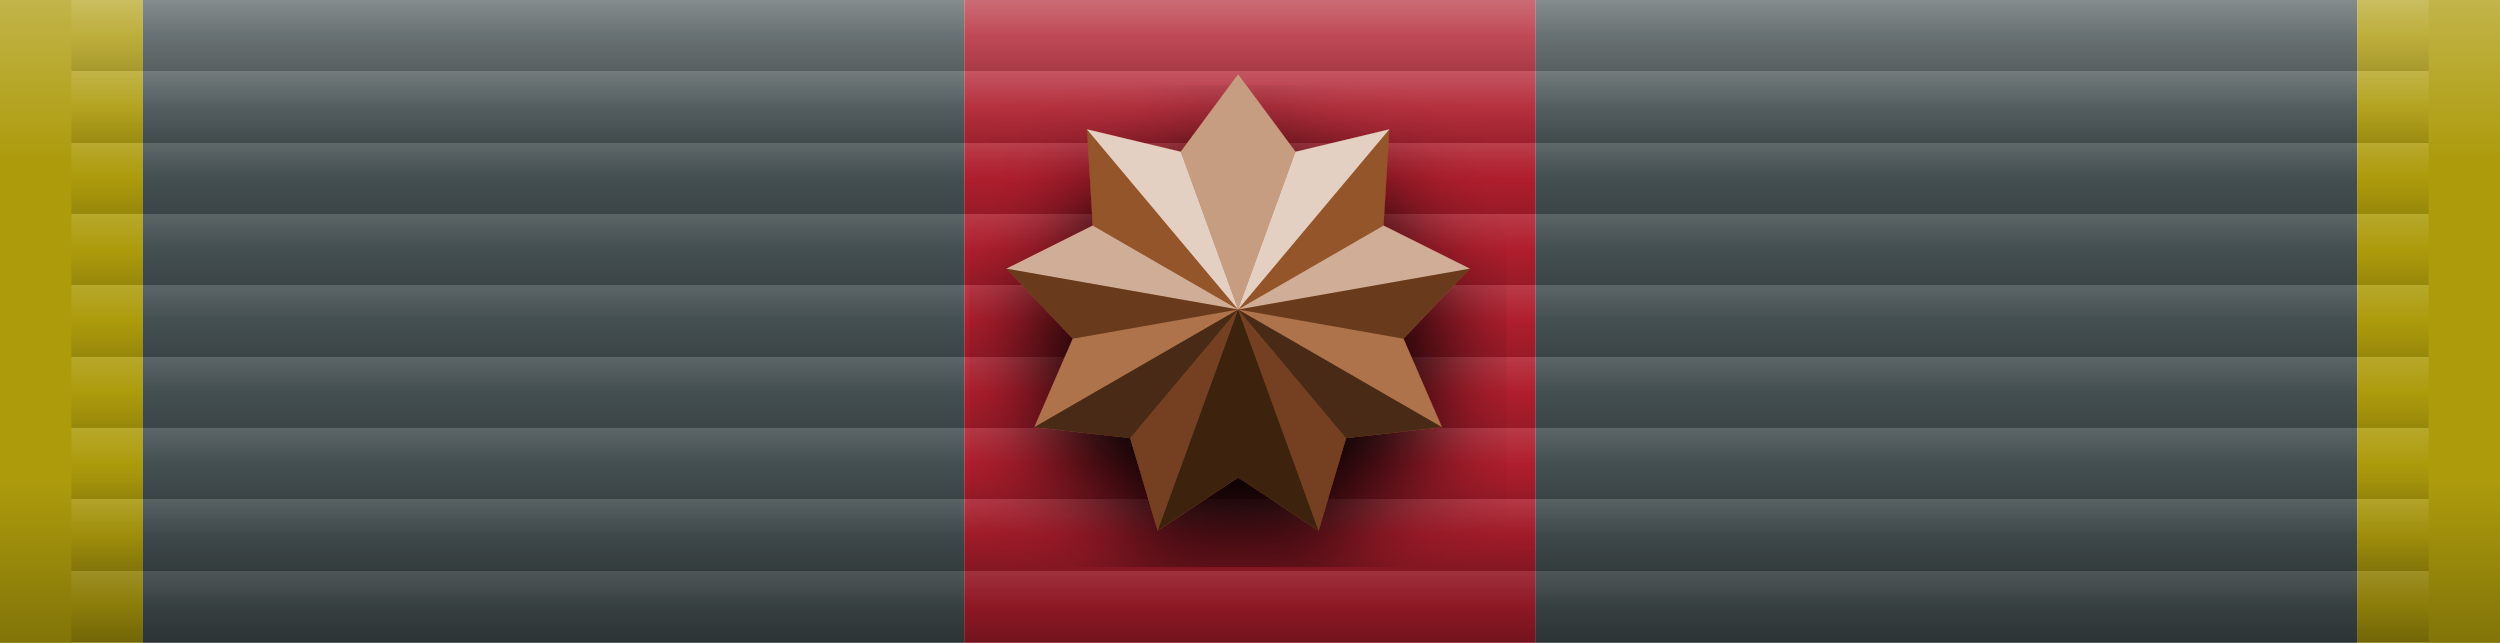
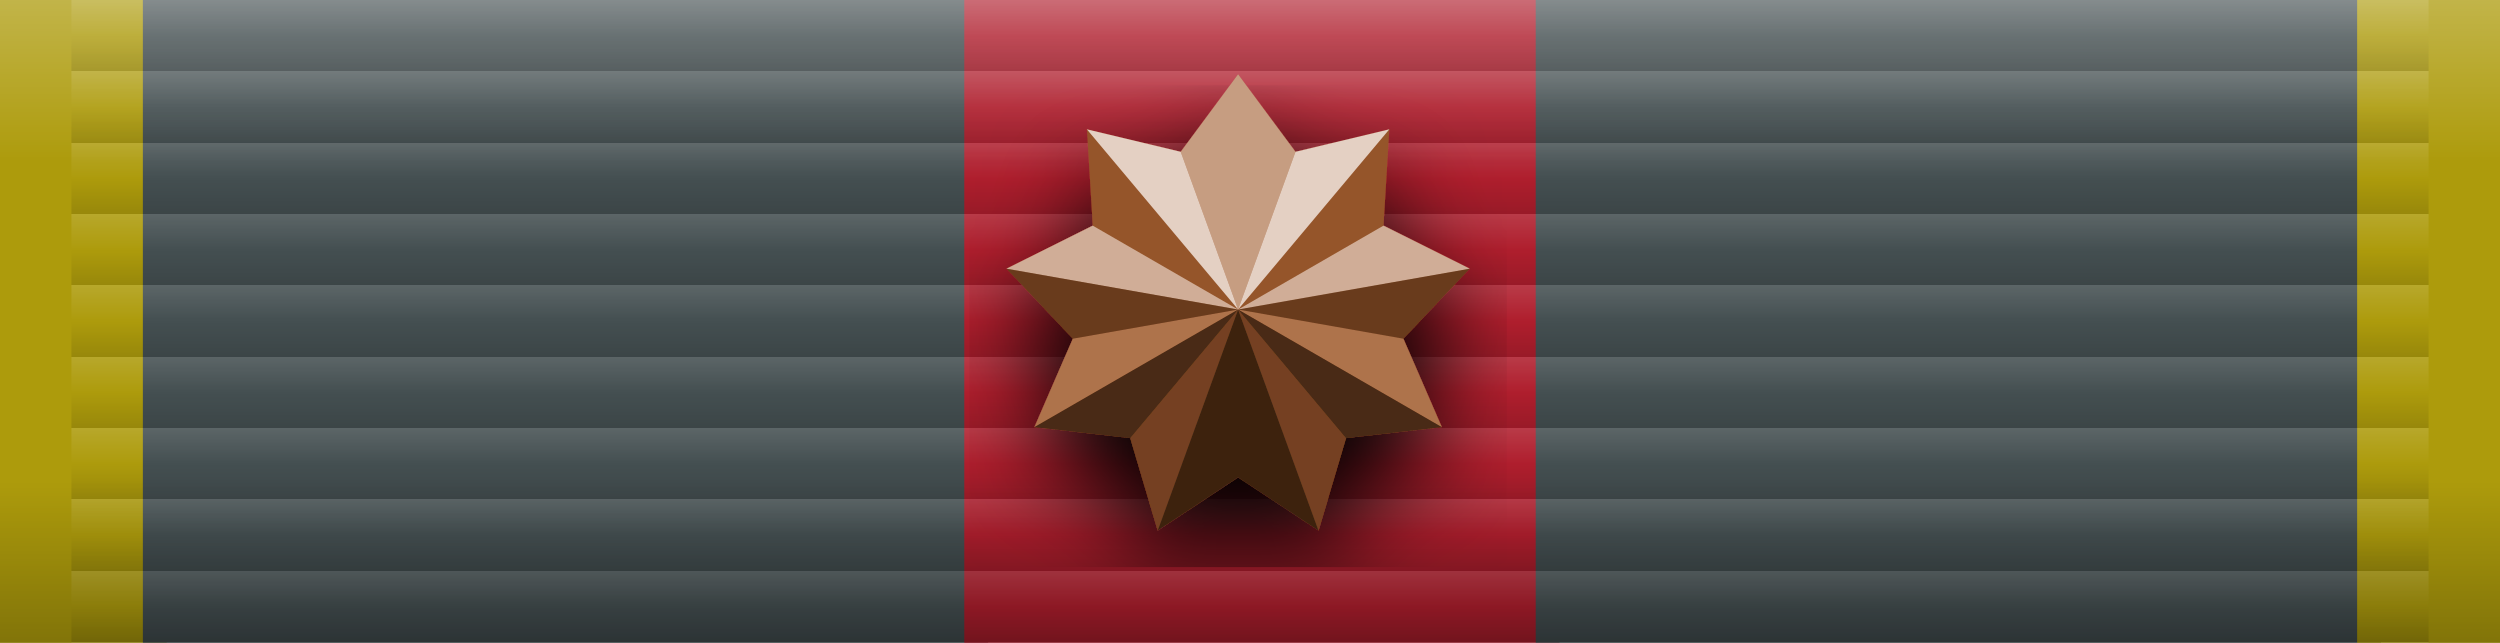
- <svg xmlns="http://www.w3.org/2000/svg" xmlns:xlink="http://www.w3.org/1999/xlink" width="105" height="27" title="Prisoner of War Medal (×2)">
+ <svg xmlns="http://www.w3.org/2000/svg" xmlns:xlink="http://www.w3.org/1999/xlink" width="105" height="27">
  <defs>
-     <linearGradient id="ribbon-ridges" spreadMethod="repeat" x1="0" x2="0" y1="0" y2="0.111">
-       <stop offset="0" style="stop-color:white; stop-opacity:1;" />
-       <stop offset="0.5" style="stop-color:white; stop-opacity:0;" />
-       <stop offset="0.5" style="stop-color:black; stop-opacity:0;" />
-       <stop offset="1" style="stop-color:black; stop-opacitity:0;" />
+     <linearGradient id="a" spreadMethod="repeat" x2="0" y2=".111">
+       <stop offset="0" style="stop-color:#fff;stop-opacity:1" />
+       <stop offset=".5" style="stop-color:#fff;stop-opacity:0" />
+       <stop offset=".5" style="stop-color:#000;stop-opacity:0" />
+       <stop offset="1" style="stop-color:#000;stop-opacitity:0" />
    </linearGradient>
-     <linearGradient id="ribbon-shape" x1="0" x2="0" y1="0" y2="1">
-       <stop offset="0" style="stop-color:white; stop-opacity:1;" />
-       <stop offset="0.25" style="stop-color:white; stop-opacity:0;" />
-       <stop offset="0.75" style="stop-color:black; stop-opacity:0;" />
-       <stop offset="1" style="stop-color:black; stop-opacitity:0;" />
+     <linearGradient id="b" x2="0" y2="1">
+       <stop offset="0" style="stop-color:#fff;stop-opacity:1" />
+       <stop offset=".25" style="stop-color:#fff;stop-opacity:0" />
+       <stop offset=".75" style="stop-color:#000;stop-opacity:0" />
+       <stop offset="1" style="stop-color:#000;stop-opacitity:0" />
    </linearGradient>
-     <symbol id="ribbon-shade">
-       <rect x="3" width="99" height="27" style="opacity:0.125; fill:url(#ribbon-ridges);" />
-       <rect width="105" height="27" style="opacity:0.25; fill:url(#ribbon-shape);" />
+     <symbol id="c">
+       <path style="opacity:.125;fill:url(#a)" d="M3 0h99v27H3z" />
+       <path style="opacity:.25;fill:url(#b)" d="M0 0h105v27H0z" />
    </symbol>
-     <symbol id="star" viewbox="-13.5 -13.5 27 27">
-       <g transform="translate(52,13)">
-         <path style="stroke:none;" d="m 0.001,-9.88 2.411,3.256 3.94,-0.945 -0.246,4.044 3.626,1.809 L 6.943,1.224 8.558,4.94 4.532,5.4 3.38,9.284 0.001,7.049 -3.378,9.284 -4.53,5.4 -8.555,4.94 l 1.615,-3.716 -2.788,-2.94 3.626,-1.809 -0.246,-4.044 3.94,0.945 z" />
-         <g transform="translate(-52.49961,-13.50076)">
-           <path d="M 46.148,5.932 52.5,13.5 50.09,6.877 46.148,5.932 Z M 52.5,13.5 58.852,5.932 54.91,6.877 52.5,13.5 Z" style="fill:#ffffff;fill-opacity:0.711;stroke:none;" />
-           <path d="M 46.396,9.977 42.77,11.785 52.5,13.5 46.396,9.977 Z M 52.5,13.5 62.23,11.785 58.604,9.977 52.5,13.5 Z" style="fill:#ffffff;fill-opacity:0.506;stroke:none;" />
-           <path d="M 52.5,13.5 61.057,18.439 59.441,14.725 52.5,13.5 Z m 0,0 -6.941,1.225 -1.615,3.715 L 52.5,13.5 Z" style="fill:#ffffff;fill-opacity:0.151;stroke:none;" />
-           <path d="M 52.5,13.5 55.879,22.785 57.031,18.9 52.5,13.5 Z m 0,0 -4.531,5.4 1.152,3.885 L 52.5,13.5 Z" style="fill:#000000;fill-opacity:0.274;stroke:none;" />
-           <path d="M 52.5,13.5 49.121,22.785 52.5,20.549 55.879,22.785 52.5,13.5 Z" style="fill:#000000;fill-opacity:0.611;stroke:none;" />
-           <path d="m 52.5,13.5 4.531,5.4 4.025,-0.461 L 52.5,13.5 Z m 0,0 -8.557,4.939 4.025,0.461 L 52.5,13.5 Z" style="fill:#000000;fill-opacity:0.549;stroke:none;" />
-           <path d="M 42.77,11.785 45.559,14.725 52.5,13.5 42.77,11.785 Z M 52.5,13.5 59.441,14.725 62.23,11.785 52.5,13.5 Z" style="fill:#000000;fill-opacity:0.343;stroke:none;" />
-           <path d="M 46.148,5.932 46.396,9.977 52.5,13.5 46.148,5.932 Z M 52.5,13.5 58.604,9.977 58.852,5.932 52.5,13.5 Z" style="fill:#000000;fill-opacity:0.071;stroke:none;" />
-           <path d="M 52.5,3.619 50.09,6.877 52.5,13.5 54.91,6.877 52.5,3.619 Z" style="fill:#ffffff;fill-opacity:0.403;stroke:none;" />
-         </g>
-         <g style="fill:none;" transform="translate(-52.49876,-13.49987)">
-           <path style="fill:none;" d="m 52.5,3.62 2.411,3.256 3.94,-0.945 -0.246,4.044 3.626,1.809 -2.788,2.94 1.615,3.716 -4.026,0.46 -1.152,3.885 -3.379,-2.236 -3.379,2.236 -1.152,-3.885 -4.026,-0.46 1.615,-3.716 -2.788,-2.94 3.626,-1.809 -0.246,-4.044 3.94,0.945 z" />
-           <path d="m 52.5,3.62 -8.52e-4,9.879" />
-           <path d="M 54.909,6.876 52.5,13.5" />
-           <path d="m 46.149,5.931 6.35,7.568" />
-           <path d="M 50.088,6.877 52.5,13.5" />
-           <path d="m 42.77,11.784 9.729,1.716" />
-           <path d="M 46.395,9.977 52.5,13.5" />
-           <path d="m 43.944,18.44 8.556,-4.939" />
-           <path d="M 45.559,14.725 52.5,13.5" />
-           <path d="m 49.121,22.784 3.38,-9.283" />
-           <path d="M 47.97,18.9 52.5,13.5" />
-           <path d="m 55.879,22.784 -3.378,-9.284" />
-           <path d="M 52.502,20.549 52.5,13.5" />
-           <path d="M 61.056,18.44 52.501,13.5" />
-           <path d="M 57.032,18.899 52.5,13.5" />
-           <path d="m 62.23,11.784 -9.729,1.715" />
-           <path d="M 59.442,14.722 52.5,13.5" />
-           <path d="M 58.851,5.931 52.5,13.499" />
-           <path d="M 58.603,9.974 52.5,13.5" />
-         </g>
+     <symbol id="d">
+       <path style="stroke:none" d="M.001-9.88l2.411 3.257 3.94-.945-.246 4.044L9.73-1.716l-2.788 2.94L8.558 4.94l-4.026.46L3.38 9.284.001 7.05l-3.379 2.235L-4.53 5.4l-4.025-.46 1.615-3.716-2.789-2.94 3.626-1.808-.247-4.044 3.94.945z" transform="translate(52 13)" />
+       <path d="M46.148 5.932L52.5 13.5l-2.41-6.623-3.942-.945zM52.5 13.5l6.352-7.568-3.942.945L52.5 13.5z" style="fill:#fff;fill-opacity:.711;stroke:none" transform="translate(-.5 -.5)" />
+       <path d="M46.396 9.977l-3.626 1.808L52.5 13.5l-6.104-3.523zM52.5 13.5l9.73-1.715-3.626-1.808L52.5 13.5z" style="fill:#fff;fill-opacity:.506;stroke:none" transform="translate(-.5 -.5)" />
+       <path d="M52.5 13.5l8.557 4.94-1.616-3.715L52.5 13.5zm0 0l-6.941 1.225-1.616 3.714L52.5 13.5z" style="fill:#fff;fill-opacity:.151;stroke:none" transform="translate(-.5 -.5)" />
+       <path d="M52.5 13.5l3.379 9.285L57.03 18.9l-4.53-5.4zm0 0l-4.531 5.4 1.152 3.885L52.5 13.5z" style="fill:#000;fill-opacity:.274;stroke:none" transform="translate(-.5 -.5)" />
+       <path d="M52.5 13.5l-3.379 9.285L52.5 20.55l3.379 2.236L52.5 13.5z" style="fill:#000;fill-opacity:.611;stroke:none" transform="translate(-.5 -.5)" />
+       <path d="M52.5 13.5l4.531 5.4 4.026-.46L52.5 13.5zm0 0l-8.557 4.94 4.026.46 4.531-5.4z" style="fill:#000;fill-opacity:.549;stroke:none" transform="translate(-.5 -.5)" />
+       <path d="M42.77 11.785l2.789 2.94L52.5 13.5l-9.73-1.715zM52.5 13.5l6.941 1.225 2.79-2.94L52.5 13.5z" style="fill:#000;fill-opacity:.343;stroke:none" transform="translate(-.5 -.5)" />
+       <path d="M46.148 5.932l.248 4.045L52.5 13.5l-6.352-7.568zM52.5 13.5l6.104-3.523.248-4.045L52.5 13.5z" style="fill:#000;fill-opacity:.071;stroke:none" transform="translate(-.5 -.5)" />
+       <path d="M52.5 3.62l-2.41 3.257L52.5 13.5l2.41-6.623-2.41-3.258z" style="fill:#fff;fill-opacity:.403;stroke:none" transform="translate(-.5 -.5)" />
+       <g style="fill:none">
+         <path style="fill:none" d="M52.5 3.62l2.41 3.256 3.94-.945-.246 4.045 3.626 1.808-2.788 2.94 1.614 3.716-4.025.46-1.152 3.884L52.5 20.55l-3.38 2.235-1.15-3.884-4.026-.46 1.614-3.716-2.788-2.94 3.626-1.808-.247-4.045 3.94.945z" transform="translate(-.499 -.5)" />
+         <path d="M52.5 3.62v9.88m2.41-6.624L52.5 13.5m-6.35-7.569l6.349 7.569m-2.411-6.623L52.5 13.5m-9.73-1.716l9.729 1.717m-6.104-3.524L52.5 13.5m-8.556 4.94l8.556-4.939m-6.941 1.224L52.5 13.5m-3.38 9.284l3.38-9.283M47.97 18.9l4.53-5.4m3.38 9.284l-3.38-9.283m.002 7.048L52.5 13.5m8.556 4.94l-8.555-4.94m4.531 5.399L52.5 13.5m9.73-1.716L52.5 13.5m6.942 1.222L52.5 13.5m6.35-7.569L52.5 13.5m6.103-3.526L52.5 13.5" transform="translate(-.499 -.5)" />
      </g>
    </symbol>
-     <symbol id="crown" viewbox="-18 -14.5 36 27">
-       <g transform="translate(52,13)">
-         <path transform="scale(0.9)" style="stroke:none;" d="m 1.0902091e-4,-11.448 c -0.868,0 -1.016,2.218 -1.016,2.218 -0.759,0.525 -0.775,1.586 -0.775,1.586 -0.781,0 -1.811,0.752 -1.926,2.341 -3.429,-0.98 -7.943,-3.214 -9.787,0.102 -2.217,3.985 1.143,7.911 3.961,10.733 l 0,1.007 0.564,0 0,3.531 17.958,0 0,-3.531 0.564,0 0,-1.007 C 12.362,2.709 15.722,-1.217 13.505,-5.202 11.66,-8.518 7.147,-6.284 3.718,-5.304 3.603,-6.893 2.573,-7.645 1.791,-7.645 c 0,0 -0.016,-1.061 -0.775,-1.586 0,0 -0.149,-2.218 -1.016,-2.218 z" />
-         <g style="fill:none; stroke: #000000; stroke-width: 0.5px;" transform="scale(0.9) matrix(0.6269252,0,0,0.6265808,-297.7612,-240.7634)">
-           <path d="m 459.732,393.076 c -4.496,-4.504 -9.854,-10.769 -6.318,-17.129 3.536,-6.36 13.258,0.116 18.684,0.477" />
-           <rect width="5.714" height="21.027" x="472.098" y="372.05" />
-           <path d="m 469.022,375.807 c 0.174,-2.552 1.826,-3.757 3.076,-3.757" />
-           <path d="m 474.955,369.059 c -2.812,0 -2.857,2.991 -2.857,2.991" />
-           <path d="m 474.955,365.978 c -1.384,0 -1.622,3.54 -1.622,3.54" />
-           <path d="m 472.098,375.13 c -2.455,2.054 -1.339,17.946 -1.339,17.946" />
-           <path d="m 459.732,393.076 c -3.238,-5.393 -7.192,-10.603 -4.532,-15.656 2.659,-5.053 6.695,-0.598 16.898,-0.996" />
-           <path d="m 474.955,365.978 0,-4.241" />
-           <path d="m 474.955,363.925 -2.545,0" />
-           <path d="m 477.5,363.925 -2.545,0" />
-           <path d="m 490.179,393.076 c 4.496,-4.504 9.854,-10.769 6.318,-17.129 -3.536,-6.36 -13.258,0.116 -18.684,0.477" />
-           <path d="m 480.889,375.807 c -0.174,-2.552 -1.826,-3.757 -3.076,-3.757" />
-           <path d="m 474.955,369.059 c 2.812,0 2.857,2.991 2.857,2.991" />
-           <path d="m 474.955,365.978 c 1.384,0 1.622,3.54 1.622,3.54" />
-           <path d="m 477.812,375.13 c 2.455,2.054 1.339,17.946 1.339,17.946" />
-           <path d="m 490.179,393.076 c 3.238,-5.393 7.192,-10.603 4.532,-15.656 -2.659,-5.053 -6.695,-0.598 -16.898,-0.996" />
-           <path d="m 459.732,393.076 12.366,3.4e-4" />
-           <path d="m 477.812,393.077 12.365,-3.4e-4 0,1.607 -30.445,0 -2.8e-4,-1.607" />
-           <path style="color:#000000;display:inline;overflow:visible;visibility:visible;fill:none;fill-opacity:1;fill-rule:nonzero;marker:none;enable-background:accumulate" />
-           <g>
-             <path d="m 460.543,388.107 c -0.511,0.05 -1.065,0.185 -1.241,0.829 -0.129,0.431 0.204,1.084 0.529,1.505 0.31,0.393 0.657,0.737 1.001,1.012 0.143,0.086 0.241,-0.105 0.092,-0.294 -0.201,-0.43 -0.014,-0.724 0.198,-0.804 0.447,-0.167 1.026,-0.016 1.584,0.324 0.32,0.223 0.651,0.521 0.904,0.937 0.312,0 0.625,0 0.937,0 -0.324,-0.762 -0.734,-1.504 -1.208,-2.147 -0.662,-0.859 -1.46,-1.187 -2.147,-1.316 -0.224,-0.044 -0.439,-0.047 -0.65,-0.045 z" />
-             <path d="m 467.051,388.107 c -0.696,0.036 -1.384,0.269 -1.684,1.04 -0.164,0.574 -0.144,1.307 -0.055,2.047 0.044,0.195 0.021,0.519 0.21,0.42 0.265,0 0.529,0 0.794,0 0.027,-0.879 0.575,-1.26 1.159,-1.319 0.326,-0.03 0.759,-0.003 1.109,0.481 0.14,0.194 0.119,0.421 0.215,0.623 0.251,0.219 0.31,-0.154 0.4,-0.31 0.156,-0.425 0.331,-0.931 0.12,-1.589 -0.205,-0.637 -0.727,-0.988 -1.124,-1.168 -0.399,-0.176 -0.785,-0.235 -1.144,-0.225 z" />
-             <path d="m 462.443,383.253 c -0.188,-0.008 -0.053,0.373 -0.152,0.498 -0.219,0.748 -0.685,1.196 -1.041,1.773 -0.23,0.401 -0.204,1.186 0.209,1.818 0.376,0.708 0.955,0.963 1.408,1.516 0.481,0.494 0.893,1.143 1.233,1.819 0.163,0.3 0.302,0.619 0.414,0.938 0.302,0 0.605,0 0.907,0 -0.196,-0.812 -0.238,-1.603 -0.146,-2.275 0.093,-0.499 0.264,-0.919 0.482,-1.28 0.207,-0.417 0.202,-1.151 -0.171,-1.799 -0.449,-0.795 -1.098,-1.087 -1.655,-1.554 -0.438,-0.367 -0.902,-0.724 -1.285,-1.262 -0.033,-0.131 -0.131,-0.182 -0.203,-0.192 z" />
-             <path d="m 466.079,391.614 c 0.262,0.003 0.638,0.12 0.863,0.541 0.163,0.382 -0.06,0.599 -0.244,0.668 -0.399,0.086 -0.853,0.018 -1.275,0.04 -0.482,-0.019 -0.945,0.04 -1.441,-0.032 -0.229,-0.066 -0.598,-0.285 -0.665,-0.687 -0.017,-0.486 0.363,-0.549 0.665,-0.529 0.699,4e-5 1.398,-6e-5 2.097,5e-5 z" />
-           </g>
-           <g>
-             <path d="m 489.367,388.107 c 0.511,0.05 1.065,0.185 1.241,0.829 0.129,0.431 -0.204,1.084 -0.529,1.505 -0.31,0.393 -0.657,0.737 -1.001,1.012 -0.143,0.086 -0.241,-0.105 -0.092,-0.294 0.201,-0.43 0.014,-0.724 -0.198,-0.804 -0.447,-0.167 -1.026,-0.016 -1.584,0.324 -0.32,0.223 -0.651,0.521 -0.904,0.937 -0.312,0 -0.625,0 -0.937,0 0.324,-0.762 0.734,-1.504 1.208,-2.147 0.662,-0.859 1.46,-1.187 2.147,-1.316 0.224,-0.044 0.439,-0.047 0.65,-0.045 z" />
-             <path d="m 482.86,388.107 c 0.696,0.036 1.384,0.269 1.684,1.04 0.164,0.574 0.144,1.307 0.055,2.047 -0.044,0.195 -0.021,0.519 -0.21,0.42 -0.265,0 -0.529,0 -0.794,0 -0.027,-0.879 -0.575,-1.26 -1.159,-1.319 -0.326,-0.03 -0.759,-0.003 -1.109,0.481 -0.14,0.194 -0.119,0.421 -0.215,0.623 -0.251,0.219 -0.31,-0.154 -0.4,-0.31 -0.156,-0.425 -0.331,-0.931 -0.12,-1.589 0.205,-0.637 0.727,-0.988 1.124,-1.168 0.399,-0.176 0.785,-0.235 1.144,-0.225 z" />
-             <path d="m 487.468,383.253 c 0.188,-0.008 0.053,0.373 0.152,0.498 0.219,0.748 0.685,1.196 1.041,1.773 0.23,0.401 0.204,1.186 -0.209,1.818 -0.376,0.708 -0.955,0.963 -1.408,1.516 -0.481,0.494 -0.893,1.143 -1.233,1.819 -0.163,0.3 -0.302,0.619 -0.414,0.938 -0.302,0 -0.605,0 -0.907,0 0.196,-0.812 0.238,-1.603 0.146,-2.275 -0.093,-0.499 -0.264,-0.919 -0.482,-1.28 -0.207,-0.417 -0.202,-1.151 0.171,-1.799 0.449,-0.795 1.098,-1.087 1.655,-1.554 0.438,-0.367 0.902,-0.724 1.285,-1.262 0.033,-0.131 0.131,-0.182 0.203,-0.192 z" />
-             <path d="m 483.832,391.614 c -0.262,0.003 -0.638,0.12 -0.863,0.541 -0.163,0.382 0.06,0.599 0.244,0.668 0.399,0.086 0.853,0.018 1.275,0.04 0.482,-0.019 0.945,0.04 1.441,-0.032 0.229,-0.066 0.598,-0.285 0.665,-0.687 0.017,-0.486 -0.363,-0.549 -0.665,-0.529 -0.699,4e-5 -1.398,-6e-5 -2.097,5e-5 z" />
-           </g>
-         </g>
-       </g>
-     </symbol>
-     <symbol id="fleet_e" viewbox="-13.5 -13.5 27 27">
-       <g transform="translate(52,13) scale(3)">
-         <path id="path19720" d="m -2.453,-2.734 0.104,0.203 c 0.007,0.015 0.018,0.036 0.027,0.047 l -0.02,-0.029 c 0.045,0.089 0.081,0.194 0.107,0.314 0.024,0.104 0.039,0.288 0.039,0.537 v 3.572 c 0,0.249 -0.015,0.434 -0.039,0.545 -0.026,0.113 -0.061,0.213 -0.105,0.303 -5.992e-4,0.001 -0.001,0.003 -0.002,0.004 l -0.223,0.221 h 0.35 4.334 0.566 L 2.943,1.549 2.688,1.676 H 2.662 l -0.023,0.008 c -0.088,0.031 -0.197,0.061 -0.328,0.088 -0.117,0.02 -0.28,0.031 -0.488,0.031 H 0.152 V 0.629 H 1.484 c 0.214,0 0.38,0.014 0.494,0.039 h 0.004 l 0.004,0.002 c 0.13,0.022 0.241,0.047 0.334,0.078 l 0.021,0.008 h 0.006 l 0.018,0.008 H 2.381 L 2.574,0.859 V -0.781 l -0.209,0.104 h -0.023 l -0.021,0.008 c -0.095,0.032 -0.209,0.061 -0.34,0.088 -0.116,0.02 -0.282,0.031 -0.496,0.031 H 0.152 V -1.555 H 1.695 c 0.22,0 0.391,0.014 0.504,0.039 h 0.004 0.004 c 0.13,0.022 0.241,0.049 0.334,0.08 l 0.021,0.008 h 0.008 l 0.016,0.008 h 0.016 L 2.836,-1.303 2.604,-2.734 H 2.475 -1.859 Z" style="stroke:none;" />
-         <path id="use15121" d="m -2.025,-2.453 h 0.166 4.223 l 0.117,0.715 c -0.074,-0.019 -0.143,-0.04 -0.229,-0.055 -0.145,-0.031 -0.328,-0.045 -0.557,-0.045 h -1.826 v 1.568 H 1.484 c 0.225,0 0.406,-0.01 0.549,-0.035 h 0.002 0.002 c 0.095,-0.02 0.174,-0.043 0.254,-0.066 V 0.451 C 2.211,0.43 2.133,0.408 2.039,0.393 1.893,0.361 1.711,0.346 1.484,0.346 H -0.131 V 2.086 H 0.012 1.822 c 0.219,0 0.398,-0.012 0.541,-0.037 h 0.002 0.002 c 0.08,-0.017 0.141,-0.038 0.209,-0.057 L 2.449,2.701 H 2.119 -2.023 c 0.021,-0.061 0.049,-0.117 0.064,-0.184 v -0.002 c 0.032,-0.148 0.045,-0.346 0.045,-0.605 v -3.572 c 0,-0.258 -0.012,-0.453 -0.045,-0.598 v -0.002 c -0.015,-0.07 -0.045,-0.128 -0.066,-0.191 z" style="fill:url(#linearGradient20073);fill-opacity:1;fill-rule:nonzero;stroke:none;" />
-         <path style="color:#000000;fill:url(#linearGradient23183);fill-opacity:1;fill-rule:nonzero;stroke:none;" d="M 2.943,1.549 2.576,1.992 2.449,2.701 2.686,2.982 Z" id="path20455" />
-         <path style="color:#000000;fill:url(#linearGradient20531);fill-opacity:1;fill-rule:nonzero;stroke:none;" d="M 0.152,1.803 -0.131,2.086 H 0.012 1.822 c 0.219,0 0.398,-0.012 0.541,-0.037 h 0.002 0.002 C 2.447,2.032 2.508,2.011 2.576,1.992 L 2.943,1.549 2.687,1.676 h -0.025 l -0.023,0.008 c -0.088,0.031 -0.197,0.061 -0.328,0.088 -0.117,0.02 -0.28,0.031 -0.488,0.031 z" id="path20487" />
-         <path style="color:#000000;fill:url(#linearGradient23803);fill-opacity:1;fill-rule:nonzero;stroke:none;" d="M -0.131,0.346 V 2.086 L 0.152,1.803 V 0.629 Z" id="path20485" />
-         <path style="color:#000000;fill:url(#linearGradient20523);fill-opacity:1;fill-rule:nonzero;stroke:none;" d="M -0.131,0.346 0.152,0.629 H 1.484 c 0.214,0 0.38,0.014 0.494,0.039 h 0.004 l 0.004,0.002 c 0.13,0.022 0.242,0.047 0.334,0.078 l 0.021,0.008 h 0.006 l 0.018,0.008 h 0.016 L 2.574,0.859 2.291,0.451 C 2.211,0.43 2.133,0.409 2.039,0.393 1.893,0.361 1.711,0.346 1.484,0.346 Z" id="path20453" />
-         <path style="color:#000000;fill:url(#linearGradient24667);fill-opacity:1;fill-rule:nonzero;stroke:none;" d="M 2.574,-0.781 2.291,-0.371 V 0.451 l 0.283,0.408 z" id="path20451" />
-         <path style="color:#000000;fill:url(#linearGradient21677);fill-opacity:1;fill-rule:nonzero;stroke:none;" d="m 0.152,-0.551 -0.283,0.281 H 1.484 c 0.225,0 0.406,-0.01 0.549,-0.035 h 0.002 0.002 c 0.095,-0.02 0.173,-0.043 0.254,-0.066 l 0.283,-0.41 -0.209,0.103 h -0.024 l -0.021,0.008 c -0.095,0.032 -0.209,0.061 -0.34,0.088 -0.116,0.02 -0.282,0.031 -0.496,0.031 z" id="path20478" />
-         <path style="color:#000000;fill:url(#linearGradient20511);fill-opacity:1;fill-rule:nonzero;stroke:none;" d="m -0.131,-1.838 v 1.568 L 0.152,-0.551 V -1.555 Z" id="path20476" />
-         <path style="color:#000000;fill:url(#linearGradient20507);fill-opacity:1;fill-rule:nonzero;stroke:none;" d="m -0.131,-1.838 0.283,0.283 H 1.695 c 0.22,0 0.391,0.015 0.504,0.039 h 0.004 0.004 c 0.13,0.022 0.241,0.049 0.334,0.08 l 0.021,0.008 h 0.008 l 0.016,0.008 h 0.016 L 2.836,-1.303 2.481,-1.738 C 2.406,-1.757 2.337,-1.779 2.252,-1.793 2.106,-1.824 1.924,-1.838 1.695,-1.838 Z" id="path20449" />
-         <path style="color:#000000;fill:url(#linearGradient20503);fill-opacity:1;fill-rule:nonzero;stroke:none;" d="m -2.023,2.701 -0.541,0.281 h 0.35 4.334 0.567 L 2.449,2.701 H 2.119 Z" id="path20464" />
-         <path style="color:#000000;fill:url(#linearGradient22583);fill-opacity:1;fill-rule:nonzero;stroke:none;" d="m -2.453,-2.735 0.103,0.204 c 0.007,0.015 0.018,0.035 0.027,0.047 l -0.02,-0.029 c 0.045,0.089 0.081,0.194 0.107,0.314 0.024,0.104 0.039,0.288 0.039,0.537 v 3.572 c 0,0.249 -0.015,0.434 -0.039,0.545 -0.026,0.113 -0.061,0.213 -0.105,0.303 -5.993e-4,0.001 -0.001,0.002 -0.002,0.004 l -0.223,0.221 0.541,-0.281 c 0.021,-0.061 0.049,-0.117 0.065,-0.183 v -0.002 c 0.032,-0.148 0.045,-0.346 0.045,-0.606 v -3.572 c 0,-0.258 -0.012,-0.453 -0.045,-0.597 v -0.002 c -0.015,-0.07 -0.045,-0.128 -0.067,-0.191 z" id="path20462" />
-         <path style="color:#000000;fill:url(#linearGradient20495);fill-opacity:1;fill-rule:nonzero;stroke:none;" d="m -2.453,-2.735 0.427,0.282 h 0.166 4.222 L 2.604,-2.735 h -0.129 -4.334 z" id="path20447" />
-         <path style="color:#000000;fill:url(#linearGradient24001);fill-opacity:1;fill-rule:nonzero;stroke:none;" d="m 2.604,-2.735 -0.24,0.282 0.117,0.715 0.356,0.436 z" id="path19738" />
-       </g>
-     </symbol>
-     <linearGradient id="linearGradient19775">
-       <stop id="stop19761" offset="0" style="stop-color:#000000;stop-opacity:0.55" />
-       <stop style="stop-color:#000000;stop-opacity:0.02" offset="0.329" id="stop19763" />
-       <stop id="stop19765" offset="0.41" style="stop-color:#fdfdfd;stop-opacity:0" />
-       <stop style="stop-color:#fff5f5;stop-opacity:0.228" offset="0.493" id="stop19767" />
-       <stop id="stop19769" offset="0.547" style="stop-color:#fdfdfd;stop-opacity:0" />
-       <stop id="stop19771" offset="0.673" style="stop-color:#000000;stop-opacity:0.053" />
-       <stop id="stop19773" offset="1" style="stop-color:#000000;stop-opacity:0.682" />
-     </linearGradient>
-     <linearGradient xlink:href="#linearGradient19775" id="linearGradient19759-1" gradientUnits="userSpaceOnUse" gradientTransform="matrix(1.066667,0,0,1.066667,0.03200016,0.06400009)" x1="8.344" y1="-8.752" x2="-7.2" y2="9.511" />
-     <linearGradient xlink:href="#linearGradient19775" id="linearGradient20073" gradientUnits="userSpaceOnUse" gradientTransform="matrix(0.2822222,0,0,0.2822222,0.00846668,0.01693325)" x1="-13.214" y1="-14.458" x2="7.968" y2="17.397" />
-     <linearGradient xlink:href="#linearGradient19775" id="linearGradient20495" gradientUnits="userSpaceOnUse" gradientTransform="matrix(0.2822222,0,0,0.2822222,0.00846667,0.01693324)" x1="4.912" y1="-7.748" x2="-3.851" y2="6.079" />
-     <linearGradient xlink:href="#linearGradient19775" id="linearGradient20503" gradientUnits="userSpaceOnUse" gradientTransform="matrix(0.2822222,0,0,0.2822222,0.00846667,0.01693324)" x1="4.912" y1="-7.748" x2="-3.851" y2="6.079" />
-     <linearGradient xlink:href="#linearGradient19775" id="linearGradient20507" gradientUnits="userSpaceOnUse" gradientTransform="matrix(0.2822222,0,0,0.2822222,0.00846667,0.01693324)" x1="4.912" y1="-7.748" x2="-3.851" y2="6.079" />
-     <linearGradient xlink:href="#linearGradient19775" id="linearGradient20511" gradientUnits="userSpaceOnUse" gradientTransform="matrix(0.2822222,0,0,0.2822222,0.00846667,0.01693324)" x1="4.912" y1="-7.748" x2="-3.851" y2="6.079" />
-     <linearGradient xlink:href="#linearGradient19775" id="linearGradient20523" gradientUnits="userSpaceOnUse" gradientTransform="matrix(0.2822222,0,0,0.2822222,0.00846667,0.01693324)" x1="4.912" y1="-7.748" x2="-3.851" y2="6.079" />
-     <linearGradient xlink:href="#linearGradient19775" id="linearGradient20531" gradientUnits="userSpaceOnUse" gradientTransform="matrix(0.2822222,0,0,0.2822222,0.00846667,0.01693324)" x1="4.912" y1="-7.748" x2="-3.851" y2="6.079" />
-     <linearGradient xlink:href="#linearGradient19775" id="linearGradient21677" gradientUnits="userSpaceOnUse" gradientTransform="matrix(0.2822222,0,0,0.2822222,0.00846667,0.01693324)" x1="2.861" y1="-11.18" x2="2.845" y2="2.815" />
-     <linearGradient xlink:href="#linearGradient19775" id="linearGradient22583" gradientUnits="userSpaceOnUse" gradientTransform="matrix(0.2822222,0,0,0.2822222,0.00846667,0.01693324)" x1="4.326" y1="-2.558" x2="-8.999" y2="15.705" />
-     <linearGradient xlink:href="#linearGradient19775" id="linearGradient23183" gradientUnits="userSpaceOnUse" gradientTransform="matrix(0.2822222,0,0,0.2822222,0.00846667,0.01693324)" x1="4.912" y1="-7.748" x2="-1.466" y2="6.791" />
-     <linearGradient xlink:href="#linearGradient19775" id="linearGradient23803" gradientUnits="userSpaceOnUse" gradientTransform="matrix(0.2822222,0,0,0.2822222,0.00846667,0.01693324)" x1="-0.494" y1="-1.016" x2="-8.79" y2="12.65" />
-     <linearGradient xlink:href="#linearGradient19775" id="linearGradient24001" gradientUnits="userSpaceOnUse" gradientTransform="matrix(0.2822222,0,0,0.2822222,0.00846667,0.01693324)" x1="-5.551" y1="-8.627" x2="-3.851" y2="6.079" />
-     <linearGradient xlink:href="#linearGradient19775" id="linearGradient24667" gradientUnits="userSpaceOnUse" gradientTransform="matrix(0.2822222,0,0,0.2822222,0.00846667,0.01693324)" x1="-0.864" y1="-12.477" x2="-4.27" y2="0.848" />
-     <symbol id="star_laurel" viewbox="-18 -13.5 36 27">
-       <g transform="translate(52,13)">
-         <g id="half_laurel">
-           <use transform="matrix(-0.8281882,-0.5604501,-0.5604501,0.8281882,16.40259,-13.50522)" xlink:href="#leaf" />
-           <use xlink:href="#leaf" transform="matrix(-0.309017,-0.9510565,0.9510565,-0.309017,0.00259133,-3.0298691e-4)" />
-           <use xlink:href="#leaf" transform="matrix(-0.9575632,-0.2882232,-0.2882232,0.9575632,15.32496,-14.45987)" />
-           <use transform="matrix(-0.1045285,-0.9945219,0.9945219,-0.1045285,0.00239636,-2.8023511e-5)" xlink:href="#leaf" />
-           <use transform="matrix(-0.8767132,-0.4810135,-0.4810135,0.8767132,17.99651,-10.9579)" xlink:href="#leaf" />
-           <use xlink:href="#leaf" transform="matrix(0.1045285,-0.9945219,0.9945219,0.1045285,0.00214847,2.0039009e-4)" />
-           <use xlink:href="#leaf" transform="matrix(-0.7575466,-0.6527811,-0.6527811,0.7575466,19.88158,-6.977017)" />
-           <use transform="matrix(0.309017,-0.9510565,0.9510565,0.309017,0.00185852,3.7218145e-4)" xlink:href="#leaf" />
-           <use transform="matrix(-0.6052716,-0.796019,-0.796019,0.6052716,20.89778,-2.691195)" xlink:href="#leaf" />
-           <use xlink:href="#leaf" transform="matrix(0.5,-0.8660254,0.8660254,0.5,0.00153918,4.7996799e-4)" />
-           <use xlink:href="#leaf" transform="matrix(-0.4265433,-0.9044672,-0.9044672,0.4265433,21.00071,1.712252)" />
-           <use transform="matrix(0.6691306,-0.7431448,0.7431448,0.6691306,0.0012044,5.1908716e-4)" xlink:href="#leaf" />
-           <use transform="matrix(-0.229173,-0.9733857,-0.9733857,0.229173,20.18585,6.040872)" xlink:href="#leaf" />
-           <use xlink:href="#leaf" transform="matrix(0.809017,-0.5877853,0.5877853,0.809017,8.6879861e-4,4.87816e-4)" />
-           <use xlink:href="#leaf" transform="matrix(-0.02178672,-0.9997626,-0.9997626,0.02178672,18.48884,10.10548)" />
-           <use transform="matrix(0.9135455,-0.4067366,0.4067366,0.9135455,5.47033e-4,3.8750531e-4)" xlink:href="#leaf" />
-           <use transform="matrix(0.1865517,-0.9824451,-0.9824451,-0.1865517,15.98382,13.72845)" xlink:href="#leaf" />
-           <use xlink:href="#leaf" transform="matrix(0.9781476,-0.2079117,0.2079117,0.9781476,2.5314851e-4,2.2249581e-4)" />
-           <use xlink:href="#leaf" transform="matrix(0.3867369,-0.9221901,-0.9221901,-0.3867369,12.78029,16.75141)" />
-           <g id="leaf" transform="matrix(-0.07000159,0.7752076,-0.7752076,-0.07000159,17.75542,23.17275)">
-             <path style="stroke:none" d="m -14.36,16.559 c 0,1.566 -0.465,2.203 -1.206,2.203 -0.741,0 -1.206,-0.638 -1.206,-2.203 0,-1.566 0.938,-3.466 1.206,-3.466 0.268,-10e-7 1.206,1.901 1.206,3.466 z" />
-             <path style="opacity:0.384;fill:white;stroke:none;" d="m -15.718,16.18 c 0,1.566 0.166,1.99 -0.238,2.009 -0.404,0.019 -0.652,-0.066 -0.652,-1.631 0,-1.566 0.726,-3.342 1.075,-3.218 0.128,0.045 0.341,0.36 0.098,0.517 -0.426,0.275 -0.283,1.329 -0.283,2.323 z" />
-             <path d="m -14.439,16.841 c 0,1.566 -0.855,2.062 -1.476,1.688 -0.621,-0.374 0.757,-0.082 0.757,-1.648 0,-1.566 -0.213,-3.319 -0.063,-3.037 0.15,0.281 0.782,1.432 0.782,2.997 z" style="fill: black; opacity:0.243;stroke:none;" />
-             <path d="m -14.36,16.559 c 0,1.566 -0.465,2.203 -1.206,2.203 -0.741,0 -1.206,-0.638 -1.206,-2.203 0,-1.566 0.938,-3.466 1.206,-3.466 0.268,-10e-7 1.206,1.901 1.206,3.466 z" style="fill:none;" />
-           </g>
-         </g>
-         <use transform="matrix(-1,0,0,1,0,0)" xlink:href="#half_laurel" />
-         <g>
-           <path style="stroke: none;" d="m 0.001,-9.88 2.411,3.256 3.94,-0.945 -0.246,4.044 3.626,1.809 L 6.943,1.224 8.558,4.94 4.532,5.4 3.38,9.284 0.001,7.049 -3.378,9.284 -4.53,5.4 -8.555,4.94 l 1.615,-3.716 -2.788,-2.94 3.626,-1.809 -0.246,-4.044 3.94,0.945 z" />
-           <g style="stroke: none;" transform="translate(-52.49961,-13.50076)">
-             <path d="M 46.148,5.932 52.5,13.5 50.09,6.877 46.148,5.932 Z M 52.5,13.5 58.852,5.932 54.91,6.877 52.5,13.5 Z" style="fill:#ffffff;fill-opacity:0.711;" />
-             <path d="M 46.396,9.977 42.77,11.785 52.5,13.5 46.396,9.977 Z M 52.5,13.5 62.23,11.785 58.604,9.977 52.5,13.5 Z" style="fill:#ffffff;fill-opacity:0.506;" />
-             <path d="M 52.5,13.5 61.057,18.439 59.441,14.725 52.5,13.5 Z m 0,0 -6.941,1.225 -1.615,3.715 L 52.5,13.5 Z" style="fill:#ffffff;fill-opacity:0.151;" />
-             <path d="M 52.5,13.5 55.879,22.785 57.031,18.9 52.5,13.5 Z m 0,0 -4.531,5.4 1.152,3.885 L 52.5,13.5 Z" style="fill:#000000;fill-opacity:0.274;" />
-             <path d="M 52.5,13.5 49.121,22.785 52.5,20.549 55.879,22.785 52.5,13.5 Z" style="fill:#000000;fill-opacity:0.611;" />
-             <path d="m 52.5,13.5 4.531,5.4 4.025,-0.461 L 52.5,13.5 Z m 0,0 -8.557,4.939 4.025,0.461 L 52.5,13.5 Z" style="fill:#000000;fill-opacity:0.549;" />
-             <path d="M 42.77,11.785 45.559,14.725 52.5,13.5 42.77,11.785 Z M 52.5,13.5 59.441,14.725 62.23,11.785 52.5,13.5 Z" style="fill:#000000;fill-opacity:0.343;" />
-             <path d="M 46.148,5.932 46.396,9.977 52.5,13.5 46.148,5.932 Z M 52.5,13.5 58.604,9.977 58.852,5.932 52.5,13.5 Z" style="fill:#000000;fill-opacity:0.071;" />
-             <path d="M 52.5,3.619 50.09,6.877 52.5,13.5 54.91,6.877 52.5,3.619 Z" style="fill:#ffffff;fill-opacity:0.403;" />
-           </g>
-           <g style="fill:none;" transform="translate(-52.49876,-13.49987)">
-             <path d="m 52.5,3.62 2.411,3.256 3.94,-0.945 -0.246,4.044 3.626,1.809 -2.788,2.94 1.615,3.716 -4.026,0.46 -1.152,3.885 -3.379,-2.236 -3.379,2.236 -1.152,-3.885 -4.026,-0.46 1.615,-3.716 -2.788,-2.94 3.626,-1.809 -0.246,-4.044 3.94,0.945 z" />
-             <path d="m 52.5,3.62 -8.52e-4,9.879" />
-             <path d="M 54.909,6.876 52.5,13.5" />
-             <path d="m 46.149,5.931 6.35,7.568" />
-             <path d="M 50.088,6.877 52.5,13.5" />
-             <path d="m 42.77,11.784 9.729,1.716" />
-             <path d="M 46.395,9.977 52.5,13.5" />
-             <path d="m 43.944,18.44 8.556,-4.939" />
-             <path d="M 45.559,14.725 52.5,13.5" />
-             <path d="m 49.121,22.784 3.38,-9.283" />
-             <path d="M 47.97,18.9 52.5,13.5" />
-             <path d="m 55.879,22.784 -3.378,-9.284" />
-             <path d="M 52.502,20.549 52.5,13.5" />
-             <path d="M 61.056,18.44 52.501,13.5" />
-             <path d="M 57.032,18.899 52.5,13.5" />
-             <path d="m 62.23,11.784 -9.729,1.715" />
-             <path d="M 59.442,14.722 52.5,13.5" />
-             <path d="M 58.851,5.931 52.5,13.499" />
-             <path d="M 58.603,9.974 52.5,13.5" />
-           </g>
-         </g>
-       </g>
-     </symbol>
-     <filter height="116%" width="116%" y="-8%" x="-8%" id="shadow">
+     <filter height="116%" width="116%" y="-8%" x="-8%" id="e">
      <feGaussianBlur in="SourceAlpha" stdDeviation="2" result="blurred" />
-       <feOffset dx="0" dy="2" in="blurred" result="shadow" />
+       <feOffset dy="2" in="blurred" result="shadow" />
      <feMerge>
        <feMergeNode in="shadow" />
        <feMergeNode in="SourceGraphic" />
      </feMerge>
    </filter>
  </defs>
-   <rect x="0" width="6" height="27" style="fill:rgb(173, 155, 12);" />
-   <rect x="6" width="34.5" height="27" style="fill:rgb(68, 79, 81);" />
-   <rect x="40.5" width="24.0" height="27" style="fill:rgb(175, 30, 45);" />
-   <rect x="64.5" width="34.5" height="27" style="fill:rgb(68, 79, 81);" />
-   <rect x="99.0" width="6" height="27" style="fill:rgb(173, 155, 12);" />
-   <use xlink:href="#ribbon-shade" />
-   <use x="0" xlink:href="#star" class="device" style="filter:url('#shadow');fill: #a05a2c;" />
+   <path style="fill:#ad9b0c" d="M0 0h7v27H0z" />
+   <path style="fill:#444f51" d="M6 0h35.5v27H6z" />
+   <path style="fill:#af1e2d" d="M40.5 0h25v27h-25z" />
+   <path style="fill:#444f51" d="M64.5 0H100v27H64.5z" />
+   <path style="fill:#ad9b0c" d="M99 0h7v27h-7z" />
+   <use xlink:href="#c" />
+   <use xlink:href="#d" class="device" style="filter:url(#e);fill:#a05a2c" />
</svg>
